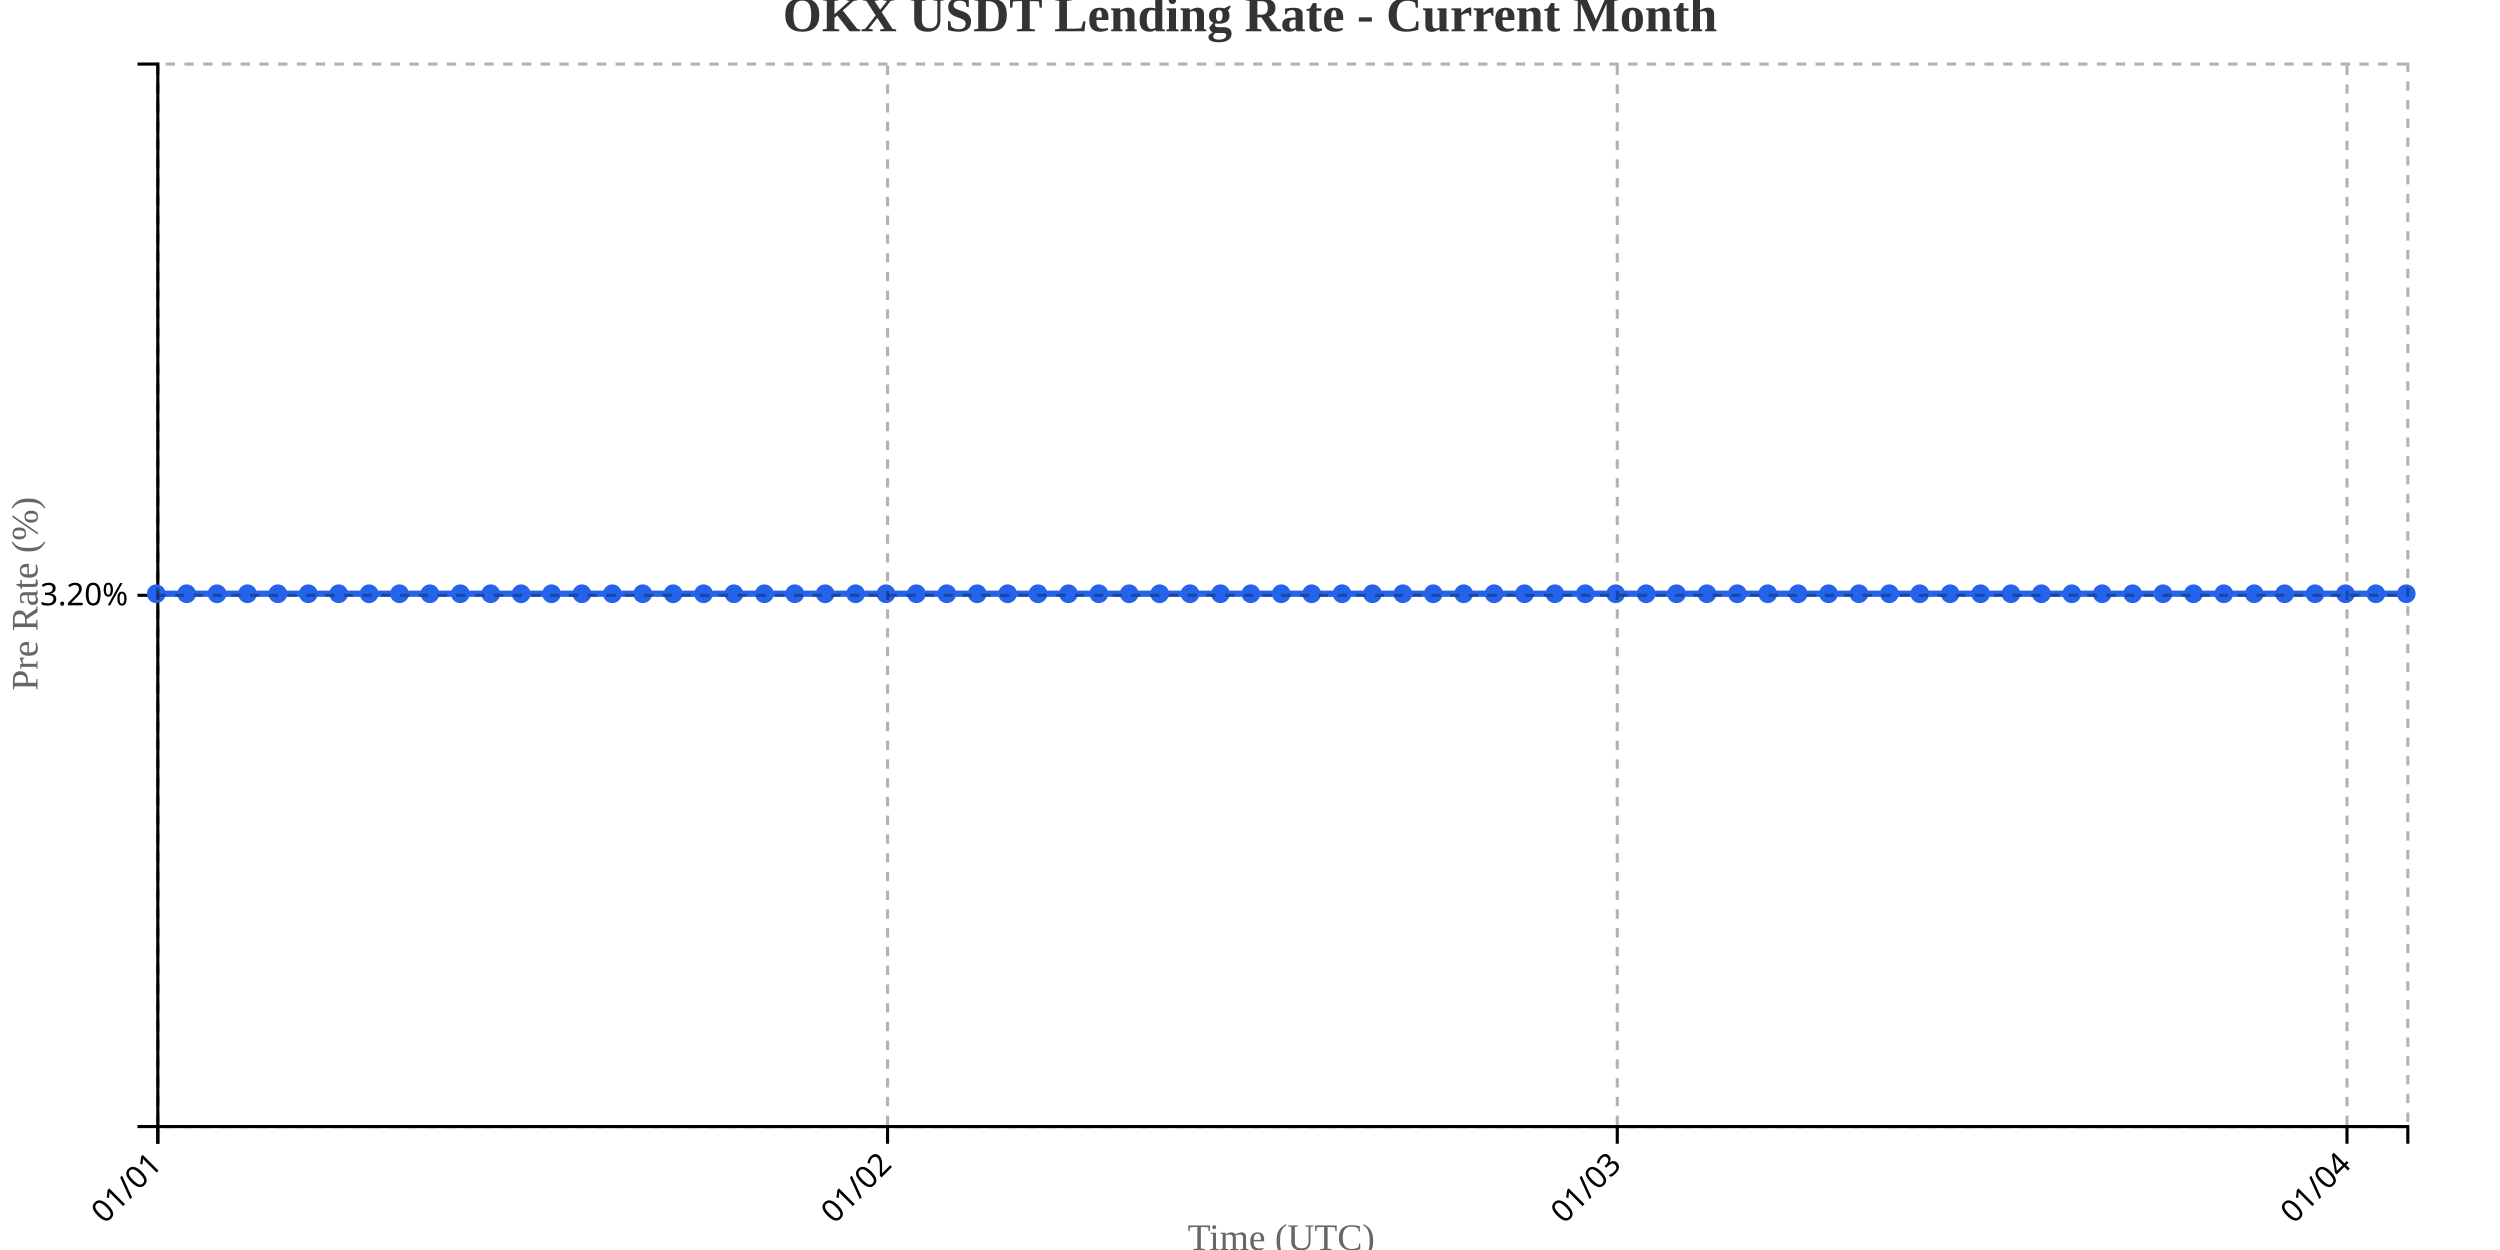
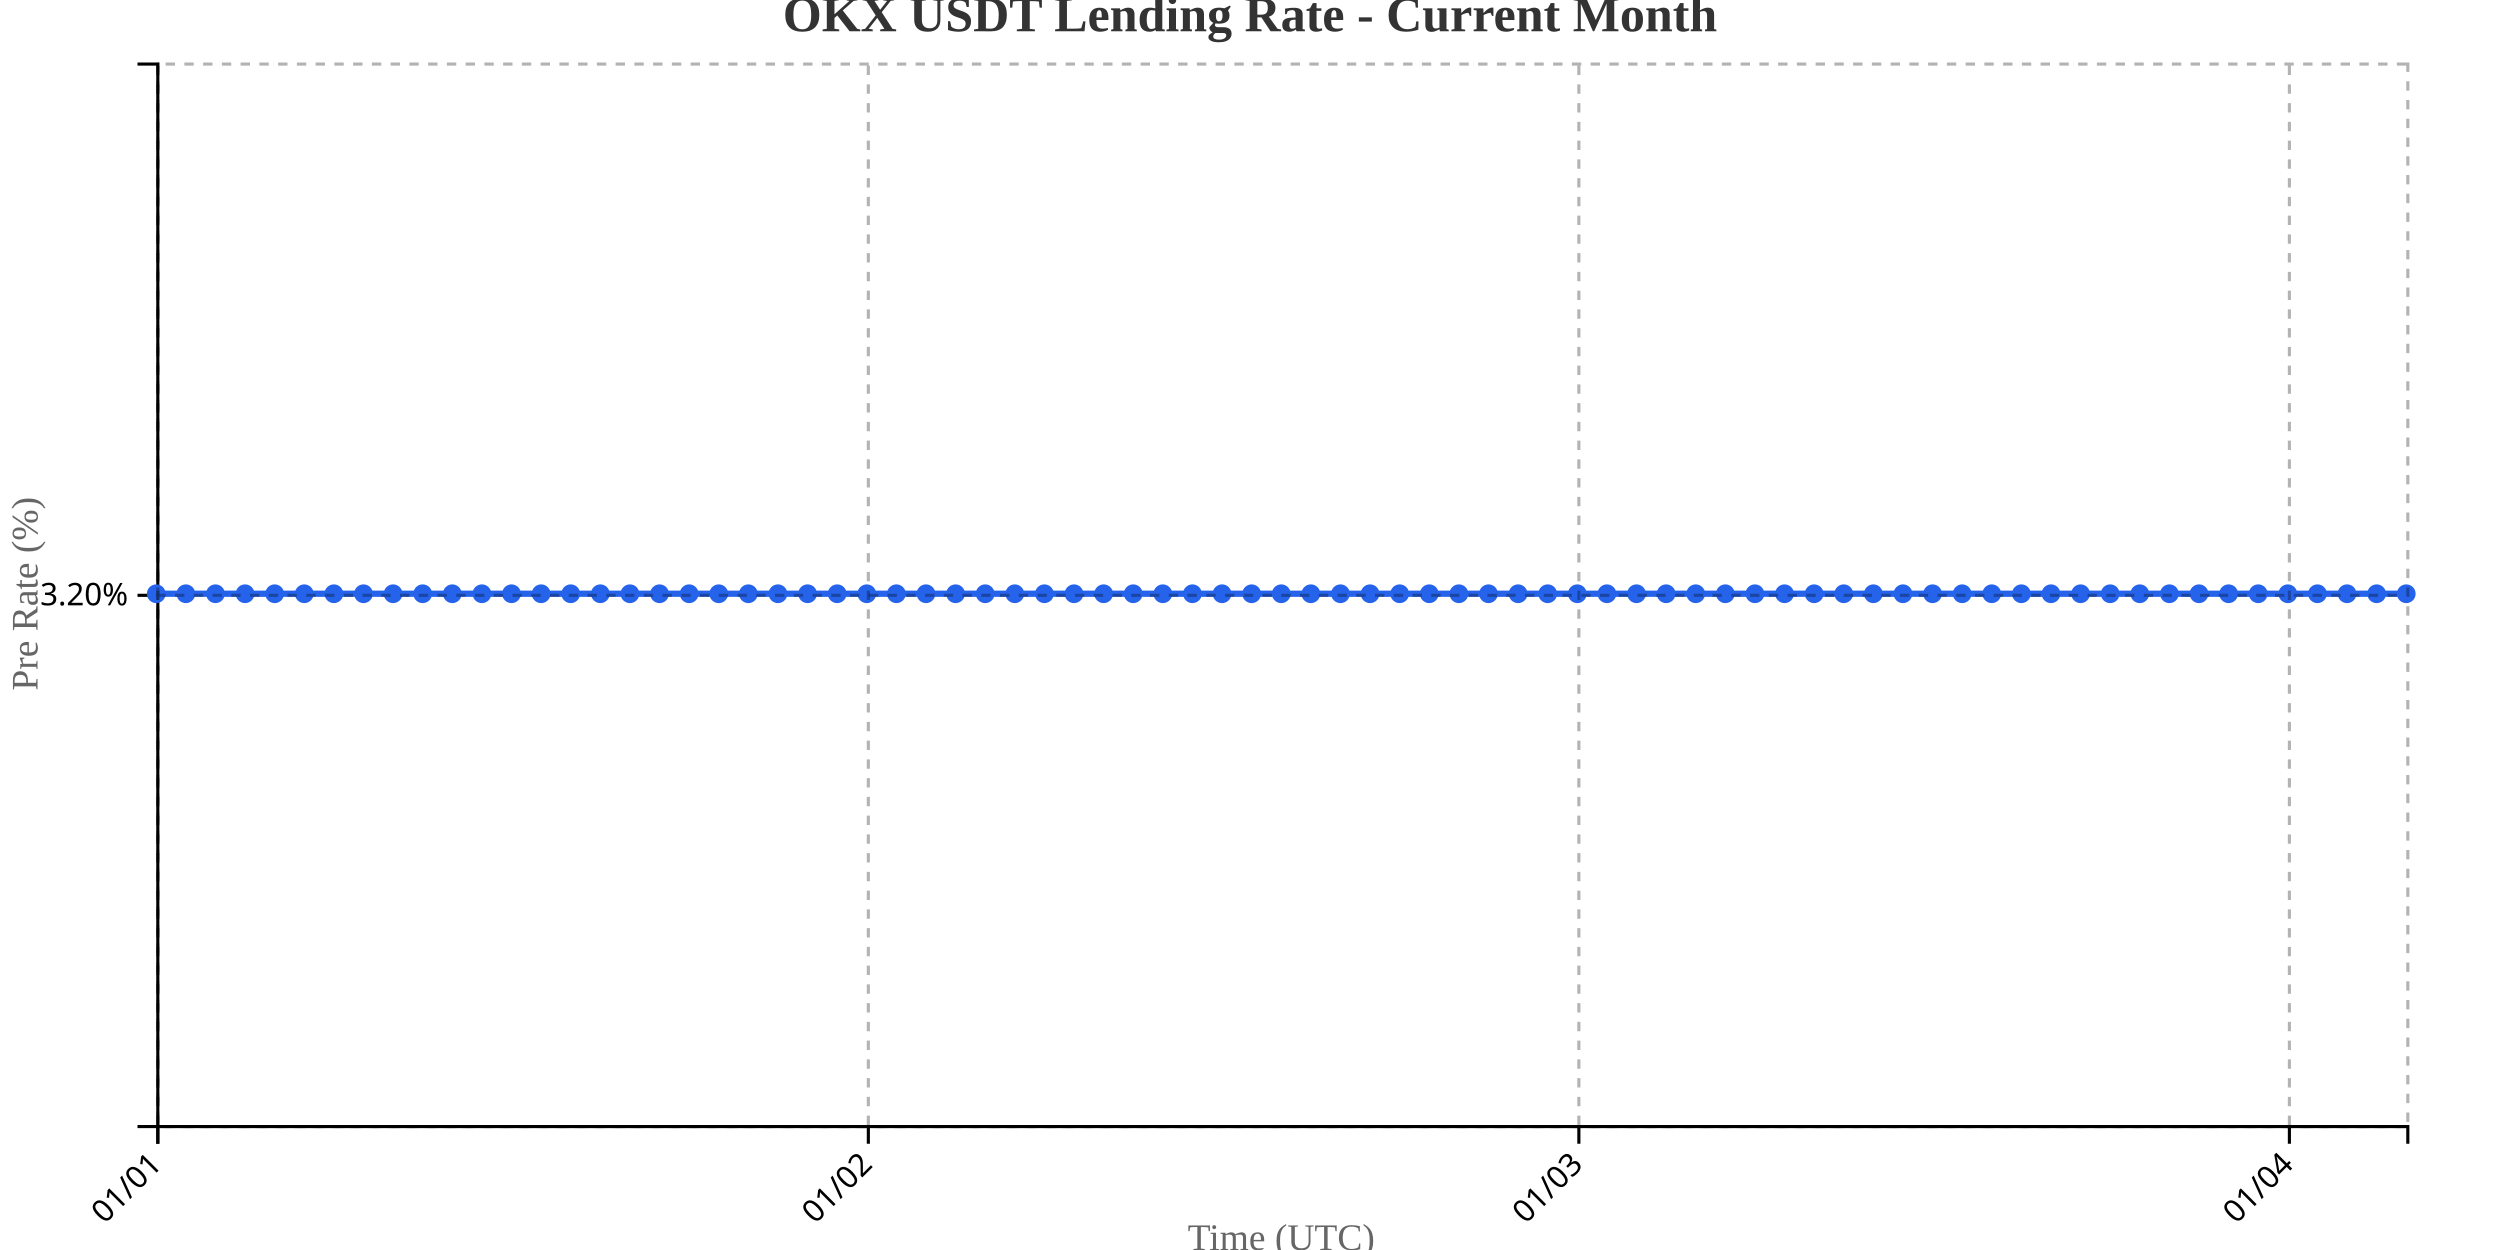
<svg xmlns="http://www.w3.org/2000/svg" width="800" height="400">
  <g transform="translate(50,20)">
    <g transform="translate(0,340)" fill="none" font-size="10" font-family="sans-serif" text-anchor="middle">
      <path class="domain" stroke="currentColor" d="M0.5,6V0.5H720.5V6" />
      <g class="tick" opacity="1" transform="translate(0.5,0)">
        <line stroke="currentColor" y2="6" />
        <text fill="currentColor" y="9" dy=".15em" style="text-anchor: end;" dx="-.8em" transform="rotate(-45)">01/01</text>
      </g>
-       <g class="tick" opacity="1" transform="translate(234.0135,0)">
+       <g class="tick" opacity="1" transform="translate(227.8684,0)">
        <line stroke="currentColor" y2="6" />
        <text fill="currentColor" y="9" dy=".15em" style="text-anchor: end;" dx="-.8em" transform="rotate(-45)">01/02</text>
      </g>
-       <g class="tick" opacity="1" transform="translate(467.527,0)">
+       <g class="tick" opacity="1" transform="translate(455.2368,0)">
        <line stroke="currentColor" y2="6" />
        <text fill="currentColor" y="9" dy=".15em" style="text-anchor: end;" dx="-.8em" transform="rotate(-45)">01/03</text>
      </g>
-       <g class="tick" opacity="1" transform="translate(701.0405,0)">
+       <g class="tick" opacity="1" transform="translate(682.6053,0)">
        <line stroke="currentColor" y2="6" />
        <text fill="currentColor" y="9" dy=".15em" style="text-anchor: end;" dx="-.8em" transform="rotate(-45)">01/04</text>
      </g>
    </g>
    <g fill="none" font-size="10" font-family="sans-serif" text-anchor="end">
      <path class="domain" stroke="currentColor" d="M-6,340.5H0.5V0.5H-6" />
      <g class="tick" opacity="1" transform="translate(0,170.5)">
        <line stroke="currentColor" x2="-6" />
        <text fill="currentColor" x="-9" dy="0.32em">3.20%</text>
      </g>
    </g>
    <text transform="rotate(-90)" y="-50" x="-170" dy="1em" style="text-anchor: middle; font-size: 12px; fill: #666;">Pre Rate (%)</text>
    <text transform="translate(360, 380)" style="text-anchor: middle; font-size: 12px; fill: #666;">Time (UTC)</text>
-     <path fill="none" stroke="#2563eb" stroke-width="2" d="M0,170C3.243,170,6.486,170,9.73,170C12.973,170,16.216,170,19.459,170C22.703,170,25.946,170,29.189,170C32.432,170,35.676,170,38.919,170C42.162,170,45.405,170,48.649,170C51.892,170,55.135,170,58.378,170C61.622,170,64.865,170,68.108,170C71.351,170,74.595,170,77.838,170C81.081,170,84.324,170,87.568,170C90.811,170,94.054,170,97.297,170C100.541,170,103.784,170,107.027,170C110.27,170,113.514,170,116.757,170C120,170,123.243,170,126.486,170C129.73,170,132.973,170,136.216,170C139.459,170,142.703,170,145.946,170C149.189,170,152.432,170,155.676,170C158.919,170,162.162,170,165.405,170C168.649,170,171.892,170,175.135,170C178.378,170,181.622,170,184.865,170C188.108,170,191.351,170,194.595,170C197.838,170,201.081,170,204.324,170C207.568,170,210.811,170,214.054,170C217.297,170,220.541,170,223.784,170C227.027,170,230.27,170,233.514,170C236.757,170,240,170,243.243,170C246.486,170,249.73,170,252.973,170C256.216,170,259.459,170,262.703,170C265.946,170,269.189,170,272.432,170C275.676,170,278.919,170,282.162,170C285.405,170,288.649,170,291.892,170C295.135,170,298.378,170,301.622,170C304.865,170,308.108,170,311.351,170C314.595,170,317.838,170,321.081,170C324.324,170,327.568,170,330.811,170C334.054,170,337.297,170,340.541,170C343.784,170,347.027,170,350.27,170C353.514,170,356.757,170,360,170C363.243,170,366.486,170,369.73,170C372.973,170,376.216,170,379.459,170C382.703,170,385.946,170,389.189,170C392.432,170,395.676,170,398.919,170C402.162,170,405.405,170,408.649,170C411.892,170,415.135,170,418.378,170C421.622,170,424.865,170,428.108,170C431.351,170,434.595,170,437.838,170C441.081,170,444.324,170,447.568,170C450.811,170,454.054,170,457.297,170C460.541,170,463.784,170,467.027,170C470.27,170,473.514,170,476.757,170C480,170,483.243,170,486.486,170C489.73,170,492.973,170,496.216,170C499.459,170,502.703,170,505.946,170C509.189,170,512.432,170,515.676,170C518.919,170,522.162,170,525.405,170C528.649,170,531.892,170,535.135,170C538.378,170,541.622,170,544.865,170C548.108,170,551.351,170,554.595,170C557.838,170,561.081,170,564.324,170C567.568,170,570.811,170,574.054,170C577.297,170,580.541,170,583.784,170C587.027,170,590.27,170,593.514,170C596.757,170,600,170,603.243,170C606.486,170,609.73,170,612.973,170C616.216,170,619.459,170,622.703,170C625.946,170,629.189,170,632.432,170C635.676,170,638.919,170,642.162,170C645.405,170,648.649,170,651.892,170C655.135,170,658.378,170,661.622,170C664.865,170,668.108,170,671.351,170C674.595,170,677.838,170,681.081,170C684.324,170,687.568,170,690.811,170C694.054,170,697.297,170,700.541,170C703.784,170,707.027,170,710.27,170C713.514,170,716.757,170,720,170" />
+     <path fill="none" stroke="#2563eb" stroke-width="2" d="M0,170C3.158,170,6.316,170,9.474,170C12.632,170,15.789,170,18.947,170C22.105,170,25.263,170,28.421,170C31.579,170,34.737,170,37.895,170C41.053,170,44.211,170,47.368,170C50.526,170,53.684,170,56.842,170C60,170,63.158,170,66.316,170C69.474,170,72.632,170,75.789,170C78.947,170,82.105,170,85.263,170C88.421,170,91.579,170,94.737,170C97.895,170,101.053,170,104.211,170C107.368,170,110.526,170,113.684,170C116.842,170,120,170,123.158,170C126.316,170,129.474,170,132.632,170C135.789,170,138.947,170,142.105,170C145.263,170,148.421,170,151.579,170C154.737,170,157.895,170,161.053,170C164.211,170,167.368,170,170.526,170C173.684,170,176.842,170,180,170C183.158,170,186.316,170,189.474,170C192.632,170,195.789,170,198.947,170C202.105,170,205.263,170,208.421,170C211.579,170,214.737,170,217.895,170C221.053,170,224.211,170,227.368,170C230.526,170,233.684,170,236.842,170C240,170,243.158,170,246.316,170C249.474,170,252.632,170,255.789,170C258.947,170,262.105,170,265.263,170C268.421,170,271.579,170,274.737,170C277.895,170,281.053,170,284.211,170C287.368,170,290.526,170,293.684,170C296.842,170,300,170,303.158,170C306.316,170,309.474,170,312.632,170C315.789,170,318.947,170,322.105,170C325.263,170,328.421,170,331.579,170C334.737,170,337.895,170,341.053,170C344.211,170,347.368,170,350.526,170C353.684,170,356.842,170,360,170C363.158,170,366.316,170,369.474,170C372.632,170,375.789,170,378.947,170C382.105,170,385.263,170,388.421,170C391.579,170,394.737,170,397.895,170C401.053,170,404.211,170,407.368,170C410.526,170,413.684,170,416.842,170C420,170,423.158,170,426.316,170C429.474,170,432.632,170,435.789,170C438.947,170,442.105,170,445.263,170C448.421,170,451.579,170,454.737,170C457.895,170,461.053,170,464.211,170C467.368,170,470.526,170,473.684,170C476.842,170,480,170,483.158,170C486.316,170,489.474,170,492.632,170C495.789,170,498.947,170,502.105,170C505.263,170,508.421,170,511.579,170C514.737,170,517.895,170,521.053,170C524.211,170,527.368,170,530.526,170C533.684,170,536.842,170,540,170C543.158,170,546.316,170,549.474,170C552.632,170,555.789,170,558.947,170C562.105,170,565.263,170,568.421,170C571.579,170,574.737,170,577.895,170C581.053,170,584.211,170,587.368,170C590.526,170,593.684,170,596.842,170C600,170,603.158,170,606.316,170C609.474,170,612.632,170,615.789,170C618.947,170,622.105,170,625.263,170C628.421,170,631.579,170,634.737,170C637.895,170,641.053,170,644.211,170C647.368,170,650.526,170,653.684,170C656.842,170,660,170,663.158,170C666.316,170,669.474,170,672.632,170C675.789,170,678.947,170,682.105,170C685.263,170,688.421,170,691.579,170C694.737,170,697.895,170,701.053,170C704.211,170,707.368,170,710.526,170C713.684,170,716.842,170,720,170" />
    <circle class="dot" cx="0" cy="170" r="3" fill="#2563eb" />
-     <circle class="dot" cx="9.73" cy="170" r="3" fill="#2563eb" />
-     <circle class="dot" cx="19.459" cy="170" r="3" fill="#2563eb" />
-     <circle class="dot" cx="29.189" cy="170" r="3" fill="#2563eb" />
-     <circle class="dot" cx="38.919" cy="170" r="3" fill="#2563eb" />
-     <circle class="dot" cx="48.649" cy="170" r="3" fill="#2563eb" />
-     <circle class="dot" cx="58.378" cy="170" r="3" fill="#2563eb" />
-     <circle class="dot" cx="68.108" cy="170" r="3" fill="#2563eb" />
-     <circle class="dot" cx="77.838" cy="170" r="3" fill="#2563eb" />
-     <circle class="dot" cx="87.568" cy="170" r="3" fill="#2563eb" />
-     <circle class="dot" cx="97.297" cy="170" r="3" fill="#2563eb" />
-     <circle class="dot" cx="107.027" cy="170" r="3" fill="#2563eb" />
-     <circle class="dot" cx="116.757" cy="170" r="3" fill="#2563eb" />
-     <circle class="dot" cx="126.486" cy="170" r="3" fill="#2563eb" />
-     <circle class="dot" cx="136.216" cy="170" r="3" fill="#2563eb" />
-     <circle class="dot" cx="145.946" cy="170" r="3" fill="#2563eb" />
-     <circle class="dot" cx="155.676" cy="170" r="3" fill="#2563eb" />
-     <circle class="dot" cx="165.405" cy="170" r="3" fill="#2563eb" />
-     <circle class="dot" cx="175.135" cy="170" r="3" fill="#2563eb" />
-     <circle class="dot" cx="184.865" cy="170" r="3" fill="#2563eb" />
-     <circle class="dot" cx="194.595" cy="170" r="3" fill="#2563eb" />
-     <circle class="dot" cx="204.324" cy="170" r="3" fill="#2563eb" />
-     <circle class="dot" cx="214.054" cy="170" r="3" fill="#2563eb" />
-     <circle class="dot" cx="223.784" cy="170" r="3" fill="#2563eb" />
-     <circle class="dot" cx="233.514" cy="170" r="3" fill="#2563eb" />
-     <circle class="dot" cx="243.243" cy="170" r="3" fill="#2563eb" />
-     <circle class="dot" cx="252.973" cy="170" r="3" fill="#2563eb" />
-     <circle class="dot" cx="262.703" cy="170" r="3" fill="#2563eb" />
-     <circle class="dot" cx="272.432" cy="170" r="3" fill="#2563eb" />
-     <circle class="dot" cx="282.162" cy="170" r="3" fill="#2563eb" />
-     <circle class="dot" cx="291.892" cy="170" r="3" fill="#2563eb" />
-     <circle class="dot" cx="301.622" cy="170" r="3" fill="#2563eb" />
-     <circle class="dot" cx="311.351" cy="170" r="3" fill="#2563eb" />
-     <circle class="dot" cx="321.081" cy="170" r="3" fill="#2563eb" />
-     <circle class="dot" cx="330.811" cy="170" r="3" fill="#2563eb" />
-     <circle class="dot" cx="340.541" cy="170" r="3" fill="#2563eb" />
-     <circle class="dot" cx="350.27" cy="170" r="3" fill="#2563eb" />
+     <circle class="dot" cx="9.474" cy="170" r="3" fill="#2563eb" />
+     <circle class="dot" cx="18.947" cy="170" r="3" fill="#2563eb" />
+     <circle class="dot" cx="28.421" cy="170" r="3" fill="#2563eb" />
+     <circle class="dot" cx="37.895" cy="170" r="3" fill="#2563eb" />
+     <circle class="dot" cx="47.368" cy="170" r="3" fill="#2563eb" />
+     <circle class="dot" cx="56.842" cy="170" r="3" fill="#2563eb" />
+     <circle class="dot" cx="66.316" cy="170" r="3" fill="#2563eb" />
+     <circle class="dot" cx="75.789" cy="170" r="3" fill="#2563eb" />
+     <circle class="dot" cx="85.263" cy="170" r="3" fill="#2563eb" />
+     <circle class="dot" cx="94.737" cy="170" r="3" fill="#2563eb" />
+     <circle class="dot" cx="104.211" cy="170" r="3" fill="#2563eb" />
+     <circle class="dot" cx="113.684" cy="170" r="3" fill="#2563eb" />
+     <circle class="dot" cx="123.158" cy="170" r="3" fill="#2563eb" />
+     <circle class="dot" cx="132.632" cy="170" r="3" fill="#2563eb" />
+     <circle class="dot" cx="142.105" cy="170" r="3" fill="#2563eb" />
+     <circle class="dot" cx="151.579" cy="170" r="3" fill="#2563eb" />
+     <circle class="dot" cx="161.053" cy="170" r="3" fill="#2563eb" />
+     <circle class="dot" cx="170.526" cy="170" r="3" fill="#2563eb" />
+     <circle class="dot" cx="180" cy="170" r="3" fill="#2563eb" />
+     <circle class="dot" cx="189.474" cy="170" r="3" fill="#2563eb" />
+     <circle class="dot" cx="198.947" cy="170" r="3" fill="#2563eb" />
+     <circle class="dot" cx="208.421" cy="170" r="3" fill="#2563eb" />
+     <circle class="dot" cx="217.895" cy="170" r="3" fill="#2563eb" />
+     <circle class="dot" cx="227.368" cy="170" r="3" fill="#2563eb" />
+     <circle class="dot" cx="236.842" cy="170" r="3" fill="#2563eb" />
+     <circle class="dot" cx="246.316" cy="170" r="3" fill="#2563eb" />
+     <circle class="dot" cx="255.789" cy="170" r="3" fill="#2563eb" />
+     <circle class="dot" cx="265.263" cy="170" r="3" fill="#2563eb" />
+     <circle class="dot" cx="274.737" cy="170" r="3" fill="#2563eb" />
+     <circle class="dot" cx="284.211" cy="170" r="3" fill="#2563eb" />
+     <circle class="dot" cx="293.684" cy="170" r="3" fill="#2563eb" />
+     <circle class="dot" cx="303.158" cy="170" r="3" fill="#2563eb" />
+     <circle class="dot" cx="312.632" cy="170" r="3" fill="#2563eb" />
+     <circle class="dot" cx="322.105" cy="170" r="3" fill="#2563eb" />
+     <circle class="dot" cx="331.579" cy="170" r="3" fill="#2563eb" />
+     <circle class="dot" cx="341.053" cy="170" r="3" fill="#2563eb" />
+     <circle class="dot" cx="350.526" cy="170" r="3" fill="#2563eb" />
    <circle class="dot" cx="360" cy="170" r="3" fill="#2563eb" />
-     <circle class="dot" cx="369.73" cy="170" r="3" fill="#2563eb" />
-     <circle class="dot" cx="379.459" cy="170" r="3" fill="#2563eb" />
-     <circle class="dot" cx="389.189" cy="170" r="3" fill="#2563eb" />
-     <circle class="dot" cx="398.919" cy="170" r="3" fill="#2563eb" />
-     <circle class="dot" cx="408.649" cy="170" r="3" fill="#2563eb" />
-     <circle class="dot" cx="418.378" cy="170" r="3" fill="#2563eb" />
-     <circle class="dot" cx="428.108" cy="170" r="3" fill="#2563eb" />
-     <circle class="dot" cx="437.838" cy="170" r="3" fill="#2563eb" />
-     <circle class="dot" cx="447.568" cy="170" r="3" fill="#2563eb" />
-     <circle class="dot" cx="457.297" cy="170" r="3" fill="#2563eb" />
-     <circle class="dot" cx="467.027" cy="170" r="3" fill="#2563eb" />
-     <circle class="dot" cx="476.757" cy="170" r="3" fill="#2563eb" />
-     <circle class="dot" cx="486.486" cy="170" r="3" fill="#2563eb" />
-     <circle class="dot" cx="496.216" cy="170" r="3" fill="#2563eb" />
-     <circle class="dot" cx="505.946" cy="170" r="3" fill="#2563eb" />
-     <circle class="dot" cx="515.676" cy="170" r="3" fill="#2563eb" />
-     <circle class="dot" cx="525.405" cy="170" r="3" fill="#2563eb" />
-     <circle class="dot" cx="535.135" cy="170" r="3" fill="#2563eb" />
-     <circle class="dot" cx="544.865" cy="170" r="3" fill="#2563eb" />
-     <circle class="dot" cx="554.595" cy="170" r="3" fill="#2563eb" />
-     <circle class="dot" cx="564.324" cy="170" r="3" fill="#2563eb" />
-     <circle class="dot" cx="574.054" cy="170" r="3" fill="#2563eb" />
-     <circle class="dot" cx="583.784" cy="170" r="3" fill="#2563eb" />
-     <circle class="dot" cx="593.514" cy="170" r="3" fill="#2563eb" />
-     <circle class="dot" cx="603.243" cy="170" r="3" fill="#2563eb" />
-     <circle class="dot" cx="612.973" cy="170" r="3" fill="#2563eb" />
-     <circle class="dot" cx="622.703" cy="170" r="3" fill="#2563eb" />
-     <circle class="dot" cx="632.432" cy="170" r="3" fill="#2563eb" />
-     <circle class="dot" cx="642.162" cy="170" r="3" fill="#2563eb" />
-     <circle class="dot" cx="651.892" cy="170" r="3" fill="#2563eb" />
-     <circle class="dot" cx="661.622" cy="170" r="3" fill="#2563eb" />
-     <circle class="dot" cx="671.351" cy="170" r="3" fill="#2563eb" />
-     <circle class="dot" cx="681.081" cy="170" r="3" fill="#2563eb" />
-     <circle class="dot" cx="690.811" cy="170" r="3" fill="#2563eb" />
-     <circle class="dot" cx="700.541" cy="170" r="3" fill="#2563eb" />
-     <circle class="dot" cx="710.27" cy="170" r="3" fill="#2563eb" />
+     <circle class="dot" cx="369.474" cy="170" r="3" fill="#2563eb" />
+     <circle class="dot" cx="378.947" cy="170" r="3" fill="#2563eb" />
+     <circle class="dot" cx="388.421" cy="170" r="3" fill="#2563eb" />
+     <circle class="dot" cx="397.895" cy="170" r="3" fill="#2563eb" />
+     <circle class="dot" cx="407.368" cy="170" r="3" fill="#2563eb" />
+     <circle class="dot" cx="416.842" cy="170" r="3" fill="#2563eb" />
+     <circle class="dot" cx="426.316" cy="170" r="3" fill="#2563eb" />
+     <circle class="dot" cx="435.789" cy="170" r="3" fill="#2563eb" />
+     <circle class="dot" cx="445.263" cy="170" r="3" fill="#2563eb" />
+     <circle class="dot" cx="454.737" cy="170" r="3" fill="#2563eb" />
+     <circle class="dot" cx="464.211" cy="170" r="3" fill="#2563eb" />
+     <circle class="dot" cx="473.684" cy="170" r="3" fill="#2563eb" />
+     <circle class="dot" cx="483.158" cy="170" r="3" fill="#2563eb" />
+     <circle class="dot" cx="492.632" cy="170" r="3" fill="#2563eb" />
+     <circle class="dot" cx="502.105" cy="170" r="3" fill="#2563eb" />
+     <circle class="dot" cx="511.579" cy="170" r="3" fill="#2563eb" />
+     <circle class="dot" cx="521.053" cy="170" r="3" fill="#2563eb" />
+     <circle class="dot" cx="530.526" cy="170" r="3" fill="#2563eb" />
+     <circle class="dot" cx="540" cy="170" r="3" fill="#2563eb" />
+     <circle class="dot" cx="549.474" cy="170" r="3" fill="#2563eb" />
+     <circle class="dot" cx="558.947" cy="170" r="3" fill="#2563eb" />
+     <circle class="dot" cx="568.421" cy="170" r="3" fill="#2563eb" />
+     <circle class="dot" cx="577.895" cy="170" r="3" fill="#2563eb" />
+     <circle class="dot" cx="587.368" cy="170" r="3" fill="#2563eb" />
+     <circle class="dot" cx="596.842" cy="170" r="3" fill="#2563eb" />
+     <circle class="dot" cx="606.316" cy="170" r="3" fill="#2563eb" />
+     <circle class="dot" cx="615.789" cy="170" r="3" fill="#2563eb" />
+     <circle class="dot" cx="625.263" cy="170" r="3" fill="#2563eb" />
+     <circle class="dot" cx="634.737" cy="170" r="3" fill="#2563eb" />
+     <circle class="dot" cx="644.211" cy="170" r="3" fill="#2563eb" />
+     <circle class="dot" cx="653.684" cy="170" r="3" fill="#2563eb" />
+     <circle class="dot" cx="663.158" cy="170" r="3" fill="#2563eb" />
+     <circle class="dot" cx="672.632" cy="170" r="3" fill="#2563eb" />
+     <circle class="dot" cx="682.105" cy="170" r="3" fill="#2563eb" />
+     <circle class="dot" cx="691.579" cy="170" r="3" fill="#2563eb" />
+     <circle class="dot" cx="701.053" cy="170" r="3" fill="#2563eb" />
+     <circle class="dot" cx="710.526" cy="170" r="3" fill="#2563eb" />
    <circle class="dot" cx="720" cy="170" r="3" fill="#2563eb" />
    <g class="grid" transform="translate(0,340)" fill="none" font-size="10" font-family="sans-serif" text-anchor="middle" style="stroke-dasharray: 3,3; opacity: 0.3;">
      <path class="domain" stroke="currentColor" d="M0.5,-340V0.5H720.5V-340" />
      <g class="tick" opacity="1" transform="translate(0.5,0)">
        <line stroke="currentColor" y2="-340" />
        <text fill="currentColor" y="3" dy="0.71em" />
      </g>
-       <g class="tick" opacity="1" transform="translate(234.0135,0)">
+       <g class="tick" opacity="1" transform="translate(227.8684,0)">
        <line stroke="currentColor" y2="-340" />
        <text fill="currentColor" y="3" dy="0.71em" />
      </g>
-       <g class="tick" opacity="1" transform="translate(467.527,0)">
+       <g class="tick" opacity="1" transform="translate(455.2368,0)">
        <line stroke="currentColor" y2="-340" />
        <text fill="currentColor" y="3" dy="0.71em" />
      </g>
-       <g class="tick" opacity="1" transform="translate(701.0405,0)">
+       <g class="tick" opacity="1" transform="translate(682.6053,0)">
        <line stroke="currentColor" y2="-340" />
        <text fill="currentColor" y="3" dy="0.71em" />
      </g>
    </g>
    <g class="grid" fill="none" font-size="10" font-family="sans-serif" text-anchor="end" style="stroke-dasharray: 3,3; opacity: 0.3;">
      <path class="domain" stroke="currentColor" d="M720,340.5H0.5V0.5H720" />
      <g class="tick" opacity="1" transform="translate(0,170.5)">
        <line stroke="currentColor" x2="720" />
        <text fill="currentColor" x="-3" dy="0.32em" />
      </g>
    </g>
  </g>
  <text x="400" y="10" text-anchor="middle" style="font-size: 16px; font-weight: bold; fill: #333;">OKX USDT Lending Rate - Current Month</text>
</svg>
